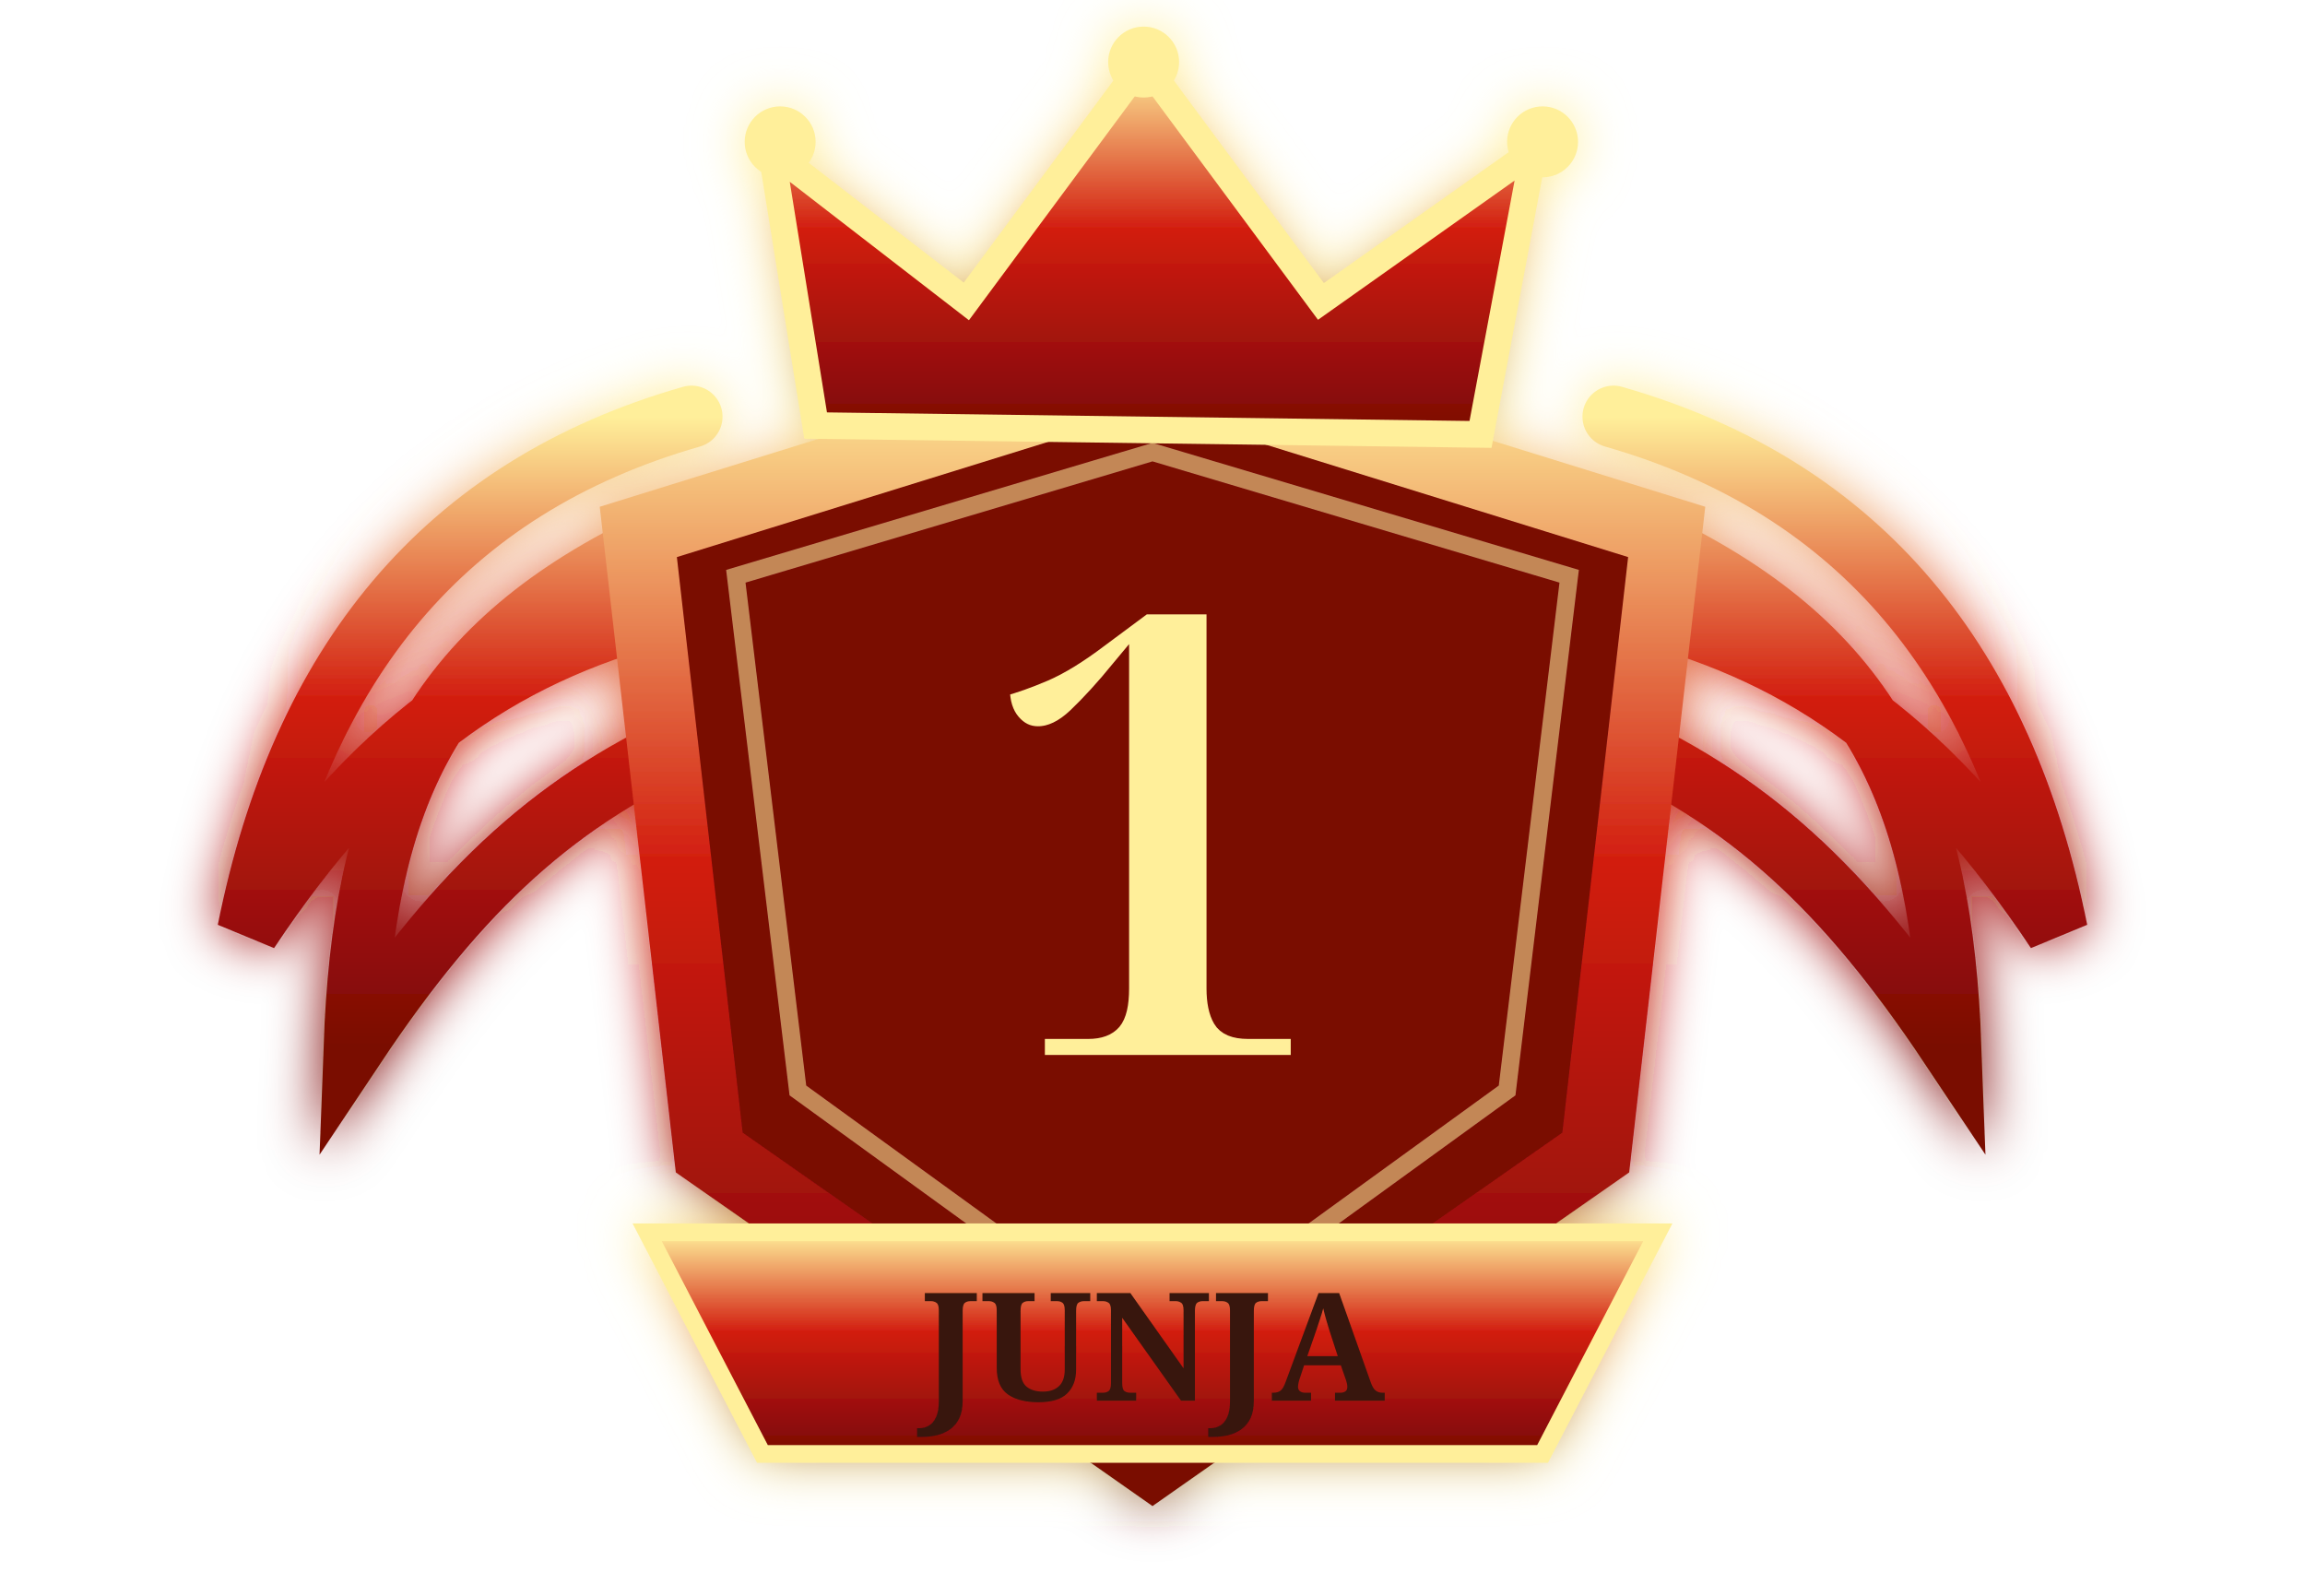
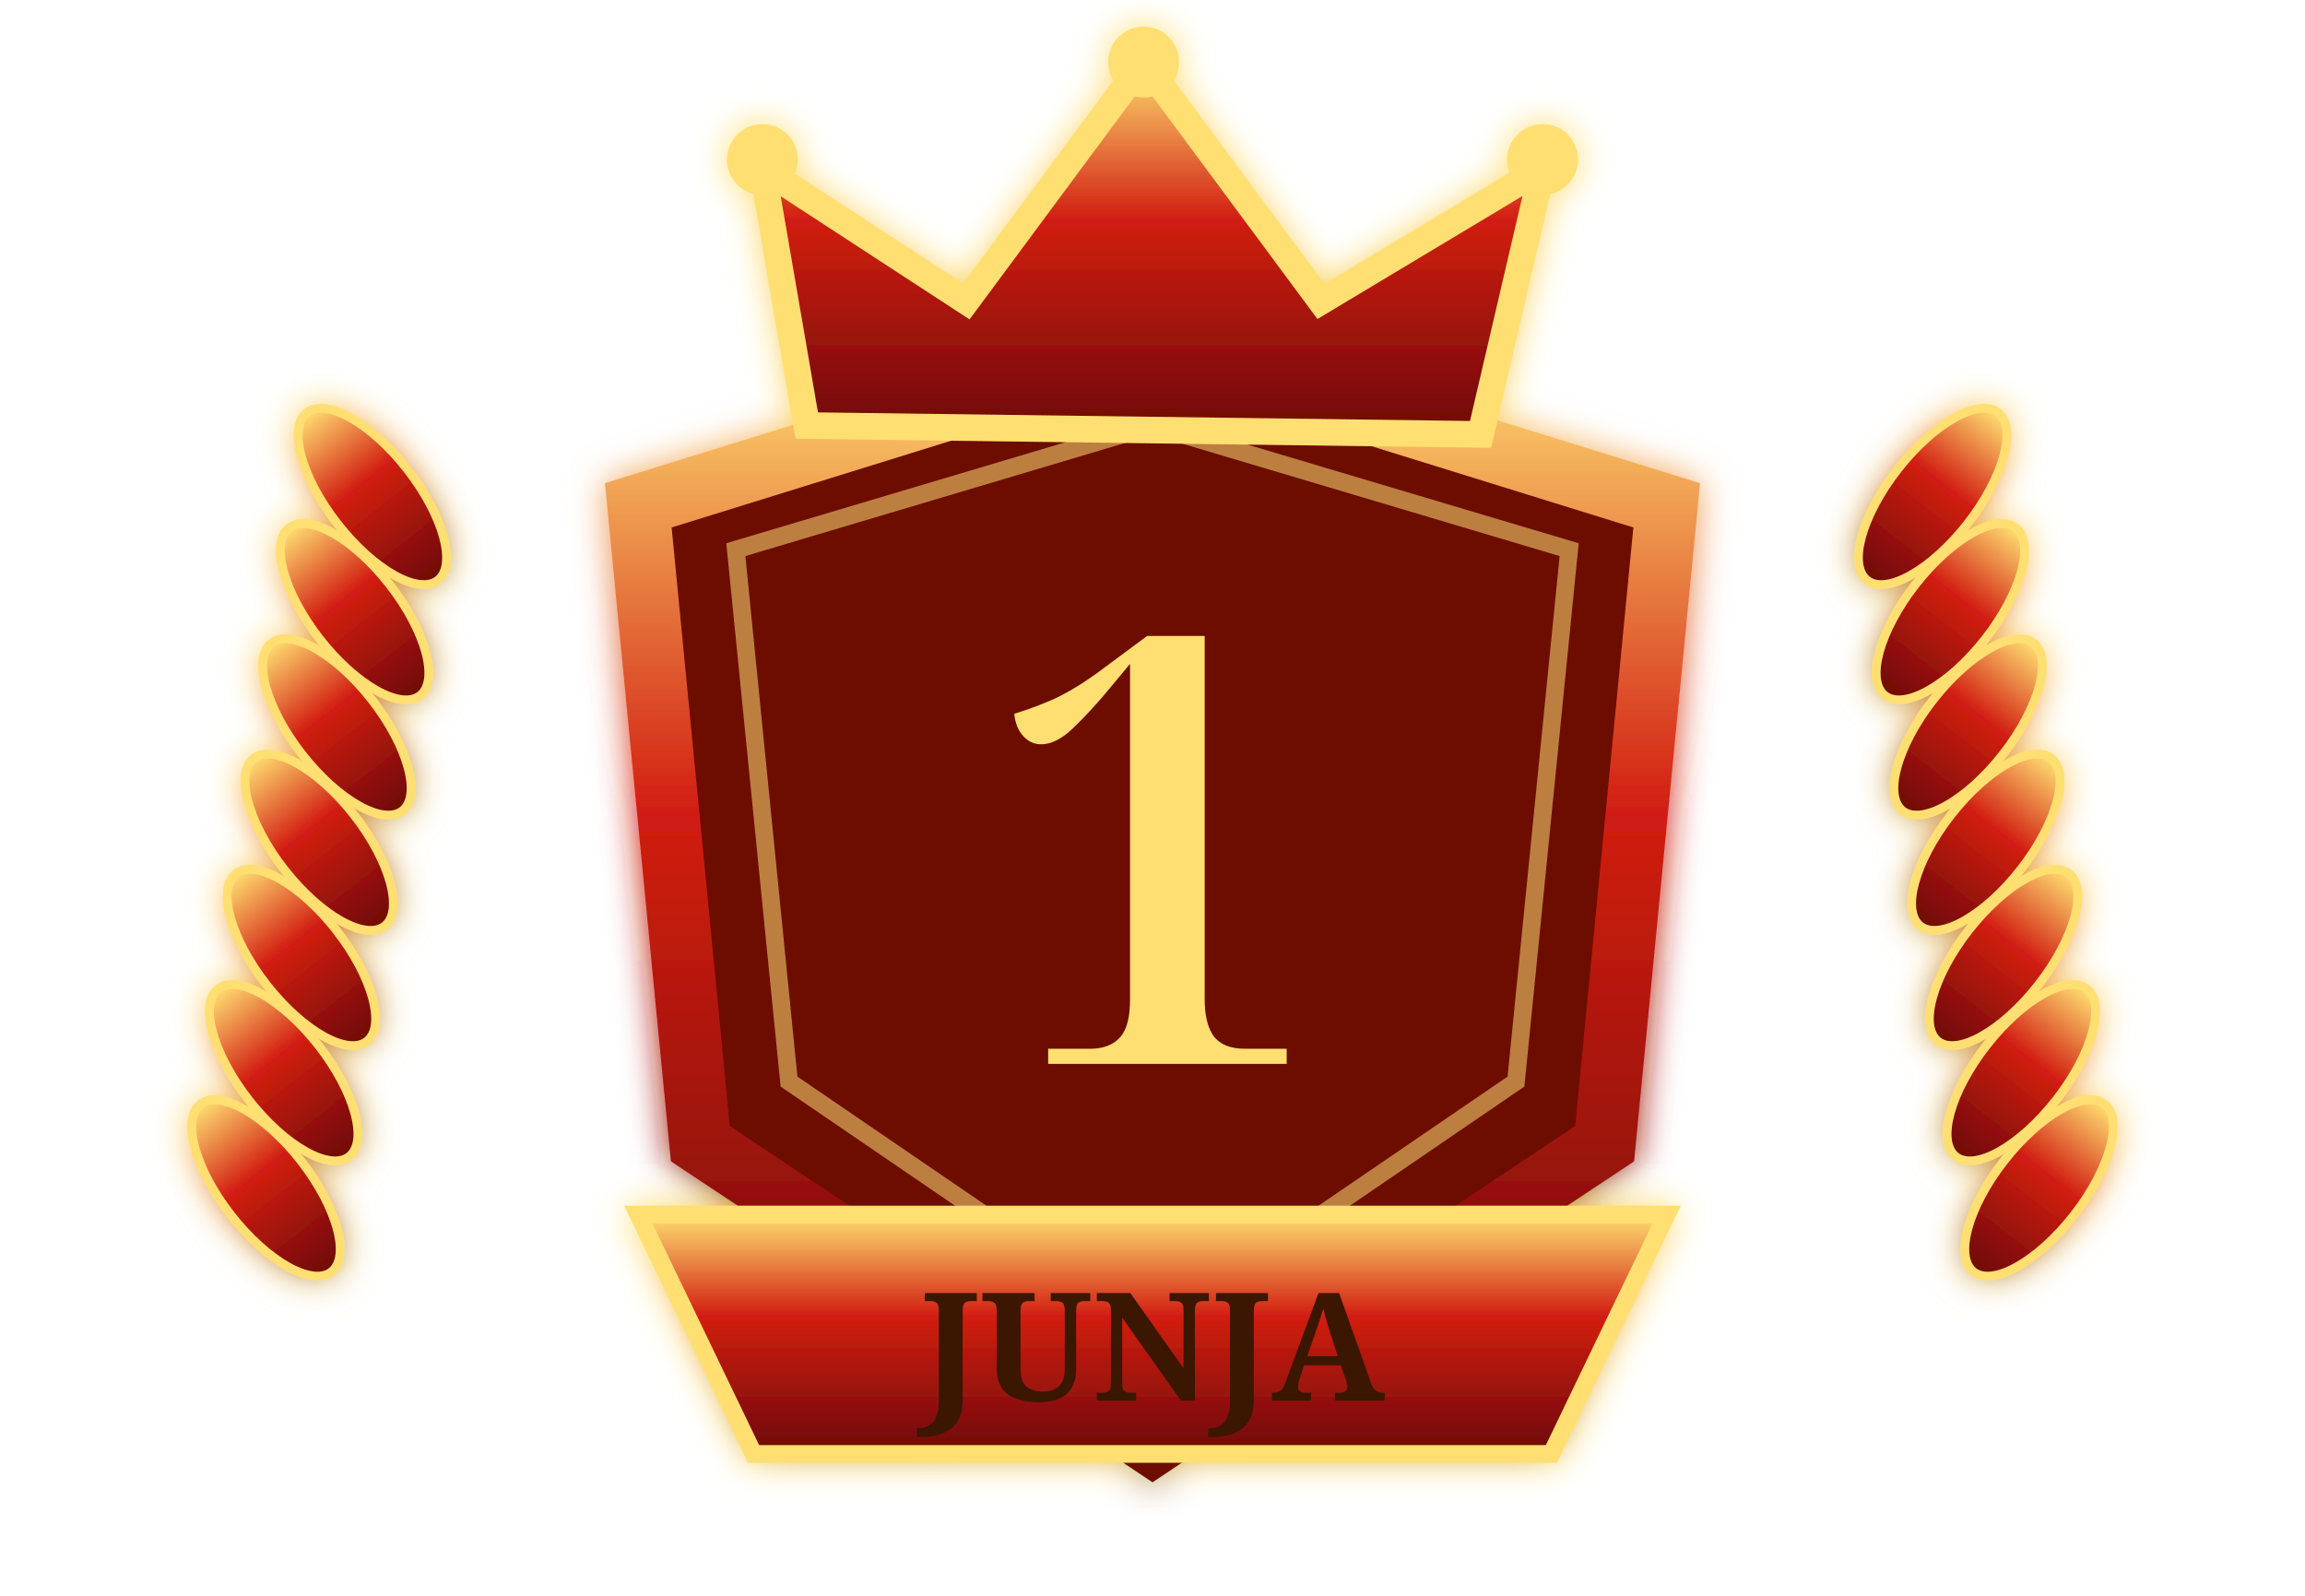
<svg xmlns="http://www.w3.org/2000/svg" viewBox="0 0 260 180">
  <defs>
    <linearGradient id="m" x2="0" y2="1">
-       <stop stop-color="#ffef9a" />
-       <stop offset=".45" stop-color="#d21d0f" />
-       <stop offset="1" stop-color="#7a0805" />
+       <stop stop-color="#ffdf72" />
+       <stop offset=".42" stop-color="#d21f12" />
+       <stop offset="1" stop-color="#6d0805" />
    </linearGradient>
-     <filter id="g">
-       <feGaussianBlur stdDeviation="3" result="b" />
+     <filter id="s">
+       <feGaussianBlur stdDeviation="2" result="x" />
      <feMerge>
-         <feMergeNode in="b" />
+         <feMergeNode in="x" />
        <feMergeNode in="SourceGraphic" />
      </feMerge>
    </filter>
  </defs>
-   <g filter="url(#g)">
-     <path d="M78 47C50 55 34 75 28 105c14-21 28-31 47-36M72 62C48 74 41 91 40 118c12-18 23-28 39-35M182 47c28 8 44 28 50 58-14-21-28-31-47-36M188 62c24 12 31 29 32 56-12-18-23-28-39-35" fill="none" stroke="url(#m)" stroke-width="7" stroke-linecap="round" />
-     <path d="M130 42l58 18-8 70-50 35-50-35-8-70z" fill="#7a0805" stroke="url(#m)" stroke-width="8" />
-     <path d="M130 51l47 14-7 58-40 29-40-29-7-58z" fill="none" stroke="#ffef9a" stroke-opacity=".55" stroke-width="2" />
-     <path d="M92 48l-5-31 22 17 20-27 20 27 24-17-6 32z" fill="url(#m)" stroke="#ffef9a" stroke-width="3" />
-     <circle cx="88" cy="16" r="4" fill="#ffef9a" />
-     <circle cx="129" cy="7" r="4" fill="#ffef9a" />
-     <circle cx="174" cy="16" r="4" fill="#ffef9a" />
-     <text x="130" y="120" text-anchor="middle" font-family="Georgia,serif" font-size="72" font-weight="700" fill="#ffef9a" stroke="#7a0805" stroke-width="2">1</text>
-     <path d="M73 139h114l-13 25H86z" fill="url(#m)" stroke="#ffef9a" stroke-width="2" />
-     <text x="130" y="158" text-anchor="middle" font-family="Georgia,serif" font-size="17" font-weight="700" fill="#381408">JUNJA</text>
+   <g filter="url(#s)">
+     <g fill="url(#m)" stroke="#ffdf72" stroke-width="1">
+       <ellipse cx="42" cy="56" rx="5" ry="12" transform="rotate(-38 42 56)" />
+       <ellipse cx="218" cy="56" rx="5" ry="12" transform="rotate(38 218 56)" />
+       <ellipse cx="40" cy="69" rx="5" ry="12" transform="rotate(-38 40 69)" />
+       <ellipse cx="220" cy="69" rx="5" ry="12" transform="rotate(38 220 69)" />
+       <ellipse cx="38" cy="82" rx="5" ry="12" transform="rotate(-38 38 82)" />
+       <ellipse cx="222" cy="82" rx="5" ry="12" transform="rotate(38 222 82)" />
+       <ellipse cx="36" cy="95" rx="5" ry="12" transform="rotate(-38 36 95)" />
+       <ellipse cx="224" cy="95" rx="5" ry="12" transform="rotate(38 224 95)" />
+       <ellipse cx="34" cy="108" rx="5" ry="12" transform="rotate(-38 34 108)" />
+       <ellipse cx="226" cy="108" rx="5" ry="12" transform="rotate(38 226 108)" />
+       <ellipse cx="32" cy="121" rx="5" ry="12" transform="rotate(-38 32 121)" />
+       <ellipse cx="228" cy="121" rx="5" ry="12" transform="rotate(38 228 121)" />
+       <ellipse cx="30" cy="134" rx="5" ry="12" transform="rotate(-38 30 134)" />
+       <ellipse cx="230" cy="134" rx="5" ry="12" transform="rotate(38 230 134)" />
+     </g>
+     <path d="M130 39l58 18-7 72-51 34-51-34-7-72z" fill="#6d0805" stroke="url(#m)" stroke-width="7" />
+     <path d="M130 48l47 14-6 60-41 28-41-28-6-60z" fill="none" stroke="#ffdf72" stroke-opacity=".55" stroke-width="2" />
+     <path d="M91 48l-5-29 23 15 20-27 20 27 25-15-7 30z" fill="url(#m)" stroke="#ffdf72" stroke-width="3" />
+     <circle cx="86" cy="18" r="4" fill="#ffdf72" />
+     <circle cx="129" cy="7" r="4" fill="#ffdf72" />
+     <circle cx="174" cy="18" r="4" fill="#ffdf72" />
+     <text x="130" y="121" text-anchor="middle" font-family="Georgia,serif" font-size="70" font-weight="700" fill="#ffdf72" stroke="#6d0805" stroke-width="2">1</text>
+     <path d="M72 137h116l-13 27H85z" fill="url(#m)" stroke="#ffdf72" stroke-width="2" />
+     <text x="130" y="158" text-anchor="middle" font-family="Georgia,serif" font-size="17" font-weight="700" fill="#3b1606">JUNJA</text>
  </g>
</svg>
